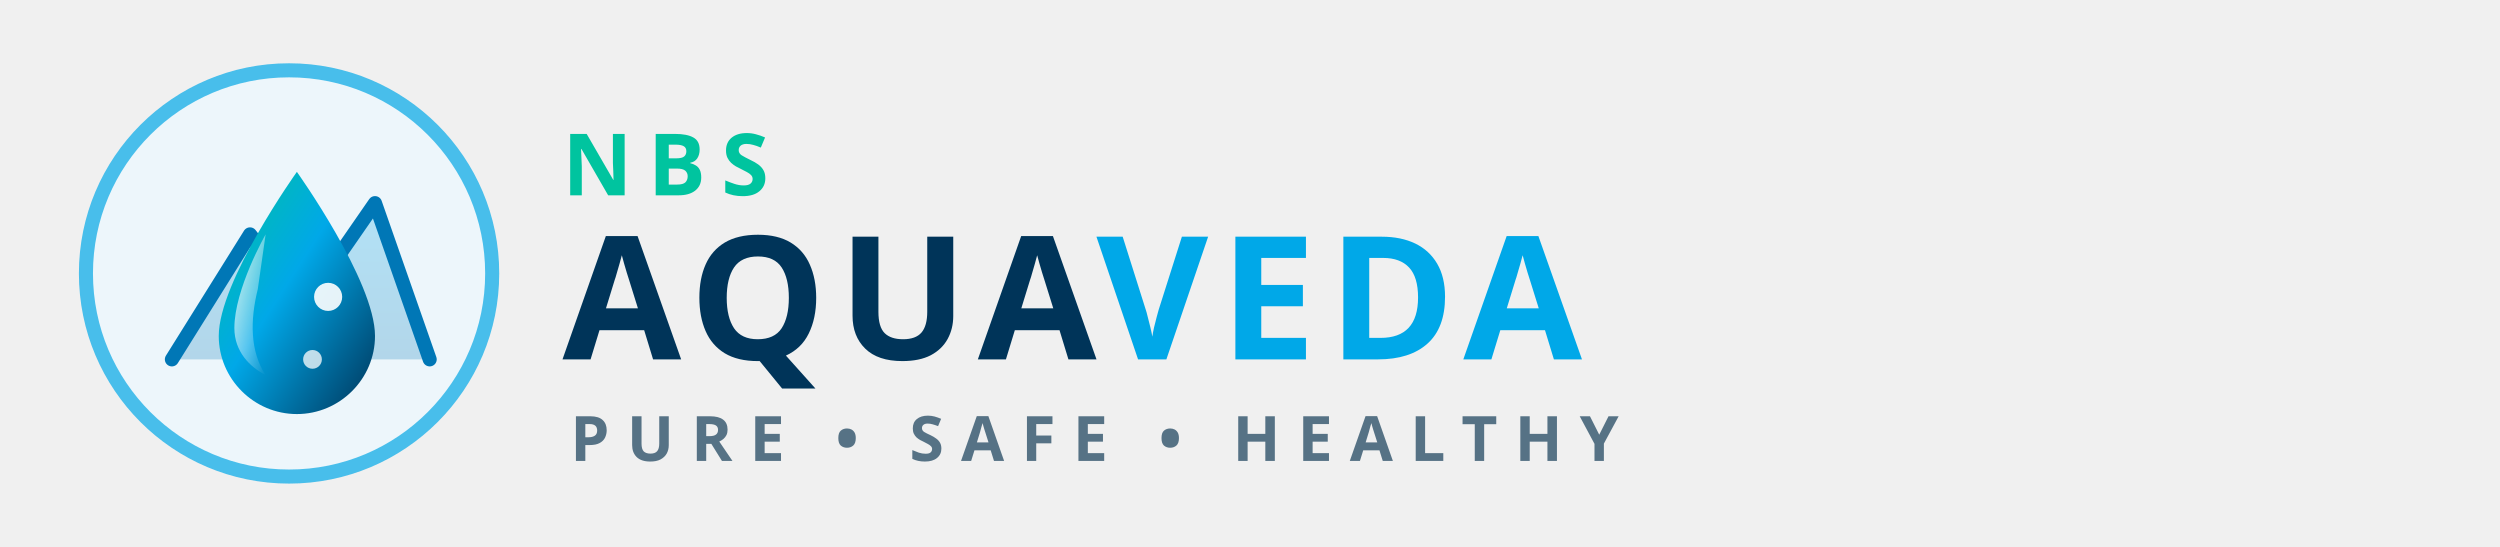
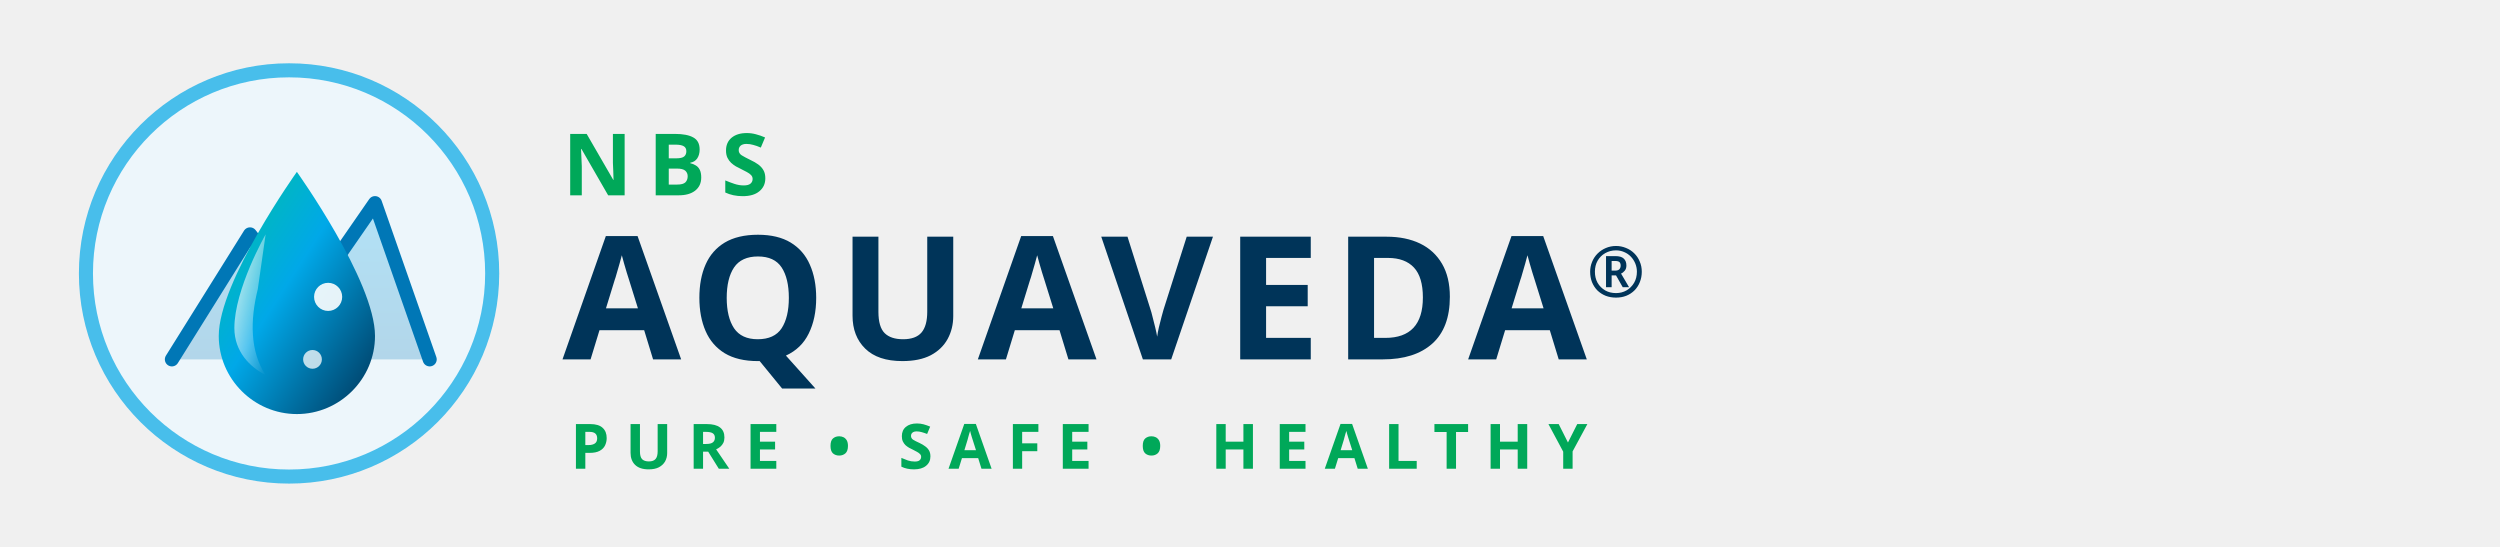
<svg xmlns="http://www.w3.org/2000/svg" viewBox="0 0 320 70" width="320" height="70">
  <defs>
    <linearGradient id="aquaGrad" x1="0%" y1="0%" x2="100%" y2="100%">
      <stop offset="0%" stop-color="#00C49F" />
      <stop offset="45%" stop-color="#00A8E8" />
      <stop offset="100%" stop-color="#003459" />
    </linearGradient>
    <linearGradient id="dropHighlight" x1="0%" y1="0%" x2="100%" y2="100%">
      <stop offset="0%" stop-color="#FFFFFF" stop-opacity="0.85" />
      <stop offset="100%" stop-color="#FFFFFF" stop-opacity="0" />
    </linearGradient>
    <linearGradient id="mountainGrad" x1="0%" y1="100%" x2="0%" y2="0%">
      <stop offset="0%" stop-color="#0077B6" />
      <stop offset="100%" stop-color="#00A8E8" />
    </linearGradient>
  </defs>
  <g transform="translate(10, 8)">
    <circle cx="27" cy="27" r="26" fill="#EBF8FF" stroke="#00A8E8" stroke-width="1.8" opacity="0.7" />
    <polygon points="12,38 22,22 29,31 38,18 45,38" fill="url(#mountainGrad)" opacity="0.25" />
    <polyline points="12,38 22,22 29,31 38,18 45,38" fill="none" stroke="#0077B6" stroke-width="1.8" stroke-linecap="round" stroke-linejoin="round" />
    <path d="M28 14 C28 14, 18 28, 18 35 C18 40.5 22.5 45 28 45 C33.5 45 38 40.5 38 35 C38 28, 28 14, 28 14 Z" fill="url(#aquaGrad)" />
    <path d="M24 22 C24 22, 20 29, 20 34 C20 37 22 39 24 40 C22 37 22 33 23 29 Z" fill="url(#dropHighlight)" />
    <circle cx="32" cy="30" r="1.8" fill="#FFFFFF" opacity="0.9" />
    <circle cx="30" cy="38" r="1.2" fill="#FFFFFF" opacity="0.75" />
  </g>
  <g transform="translate(72, 14)">
-     <text x="0" y="11" font-family="'Outfit', 'Poppins', 'Segoe UI', sans-serif" font-weight="800" font-size="11" letter-spacing="2" fill="#00C49F">
+     <text x="0" y="11" font-family="'Outfit', 'Poppins', 'Segoe UI', sans-serif" font-weight="800" font-size="11" letter-spacing="2" fill="#00A859">
      NBS
    </text>
    <text x="0" y="32" font-family="'Outfit', 'Poppins', 'Segoe UI', sans-serif" font-weight="900" font-size="22" letter-spacing="1.5" fill="#003459">
-       AQUA<tspan fill="#00A8E8">VEDA</tspan>
+       AQUAVEDA<tspan font-size="9" dy="-8" fill="#003459">®</tspan>
    </text>
-     <text x="1" y="45" font-family="'Plus Jakarta Sans', 'Segoe UI', sans-serif" font-weight="700" font-size="8" letter-spacing="2.2" fill="#567285">
+     <text x="1" y="46" font-family="'Plus Jakarta Sans', 'Segoe UI', sans-serif" font-weight="700" font-size="8" letter-spacing="2" fill="#00A859">
      PURE • SAFE • HEALTHY
    </text>
  </g>
</svg>
